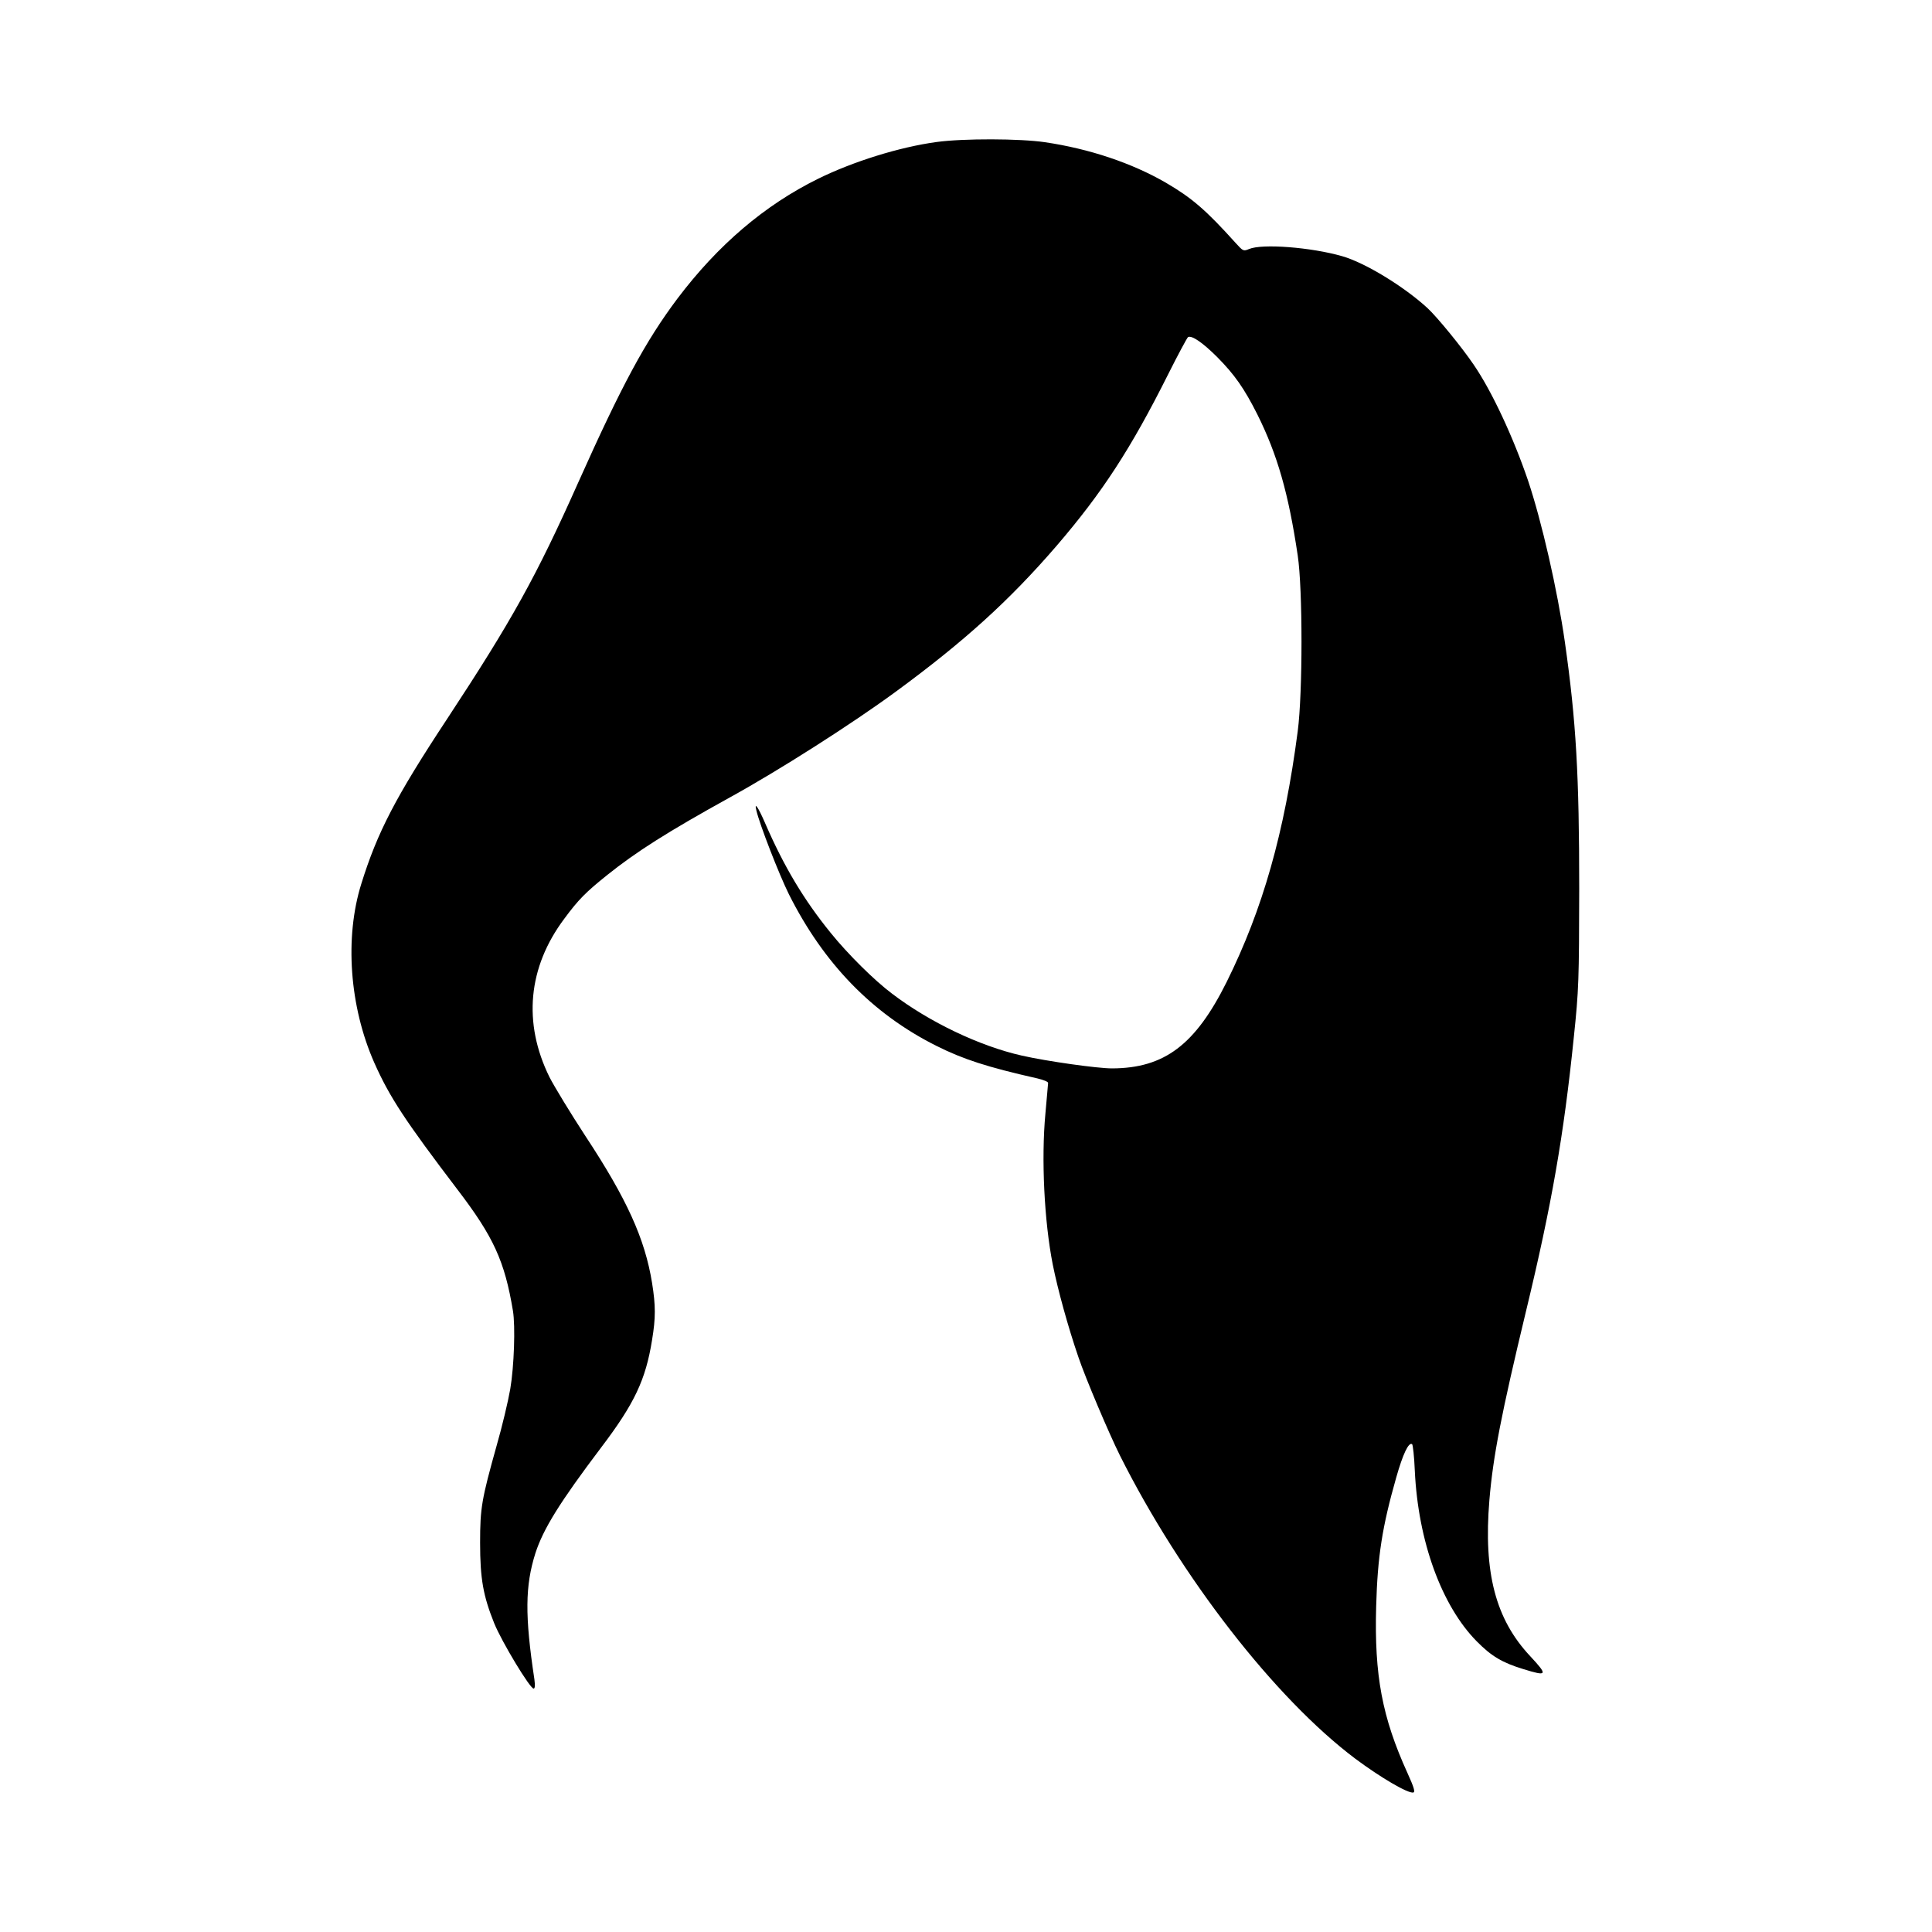
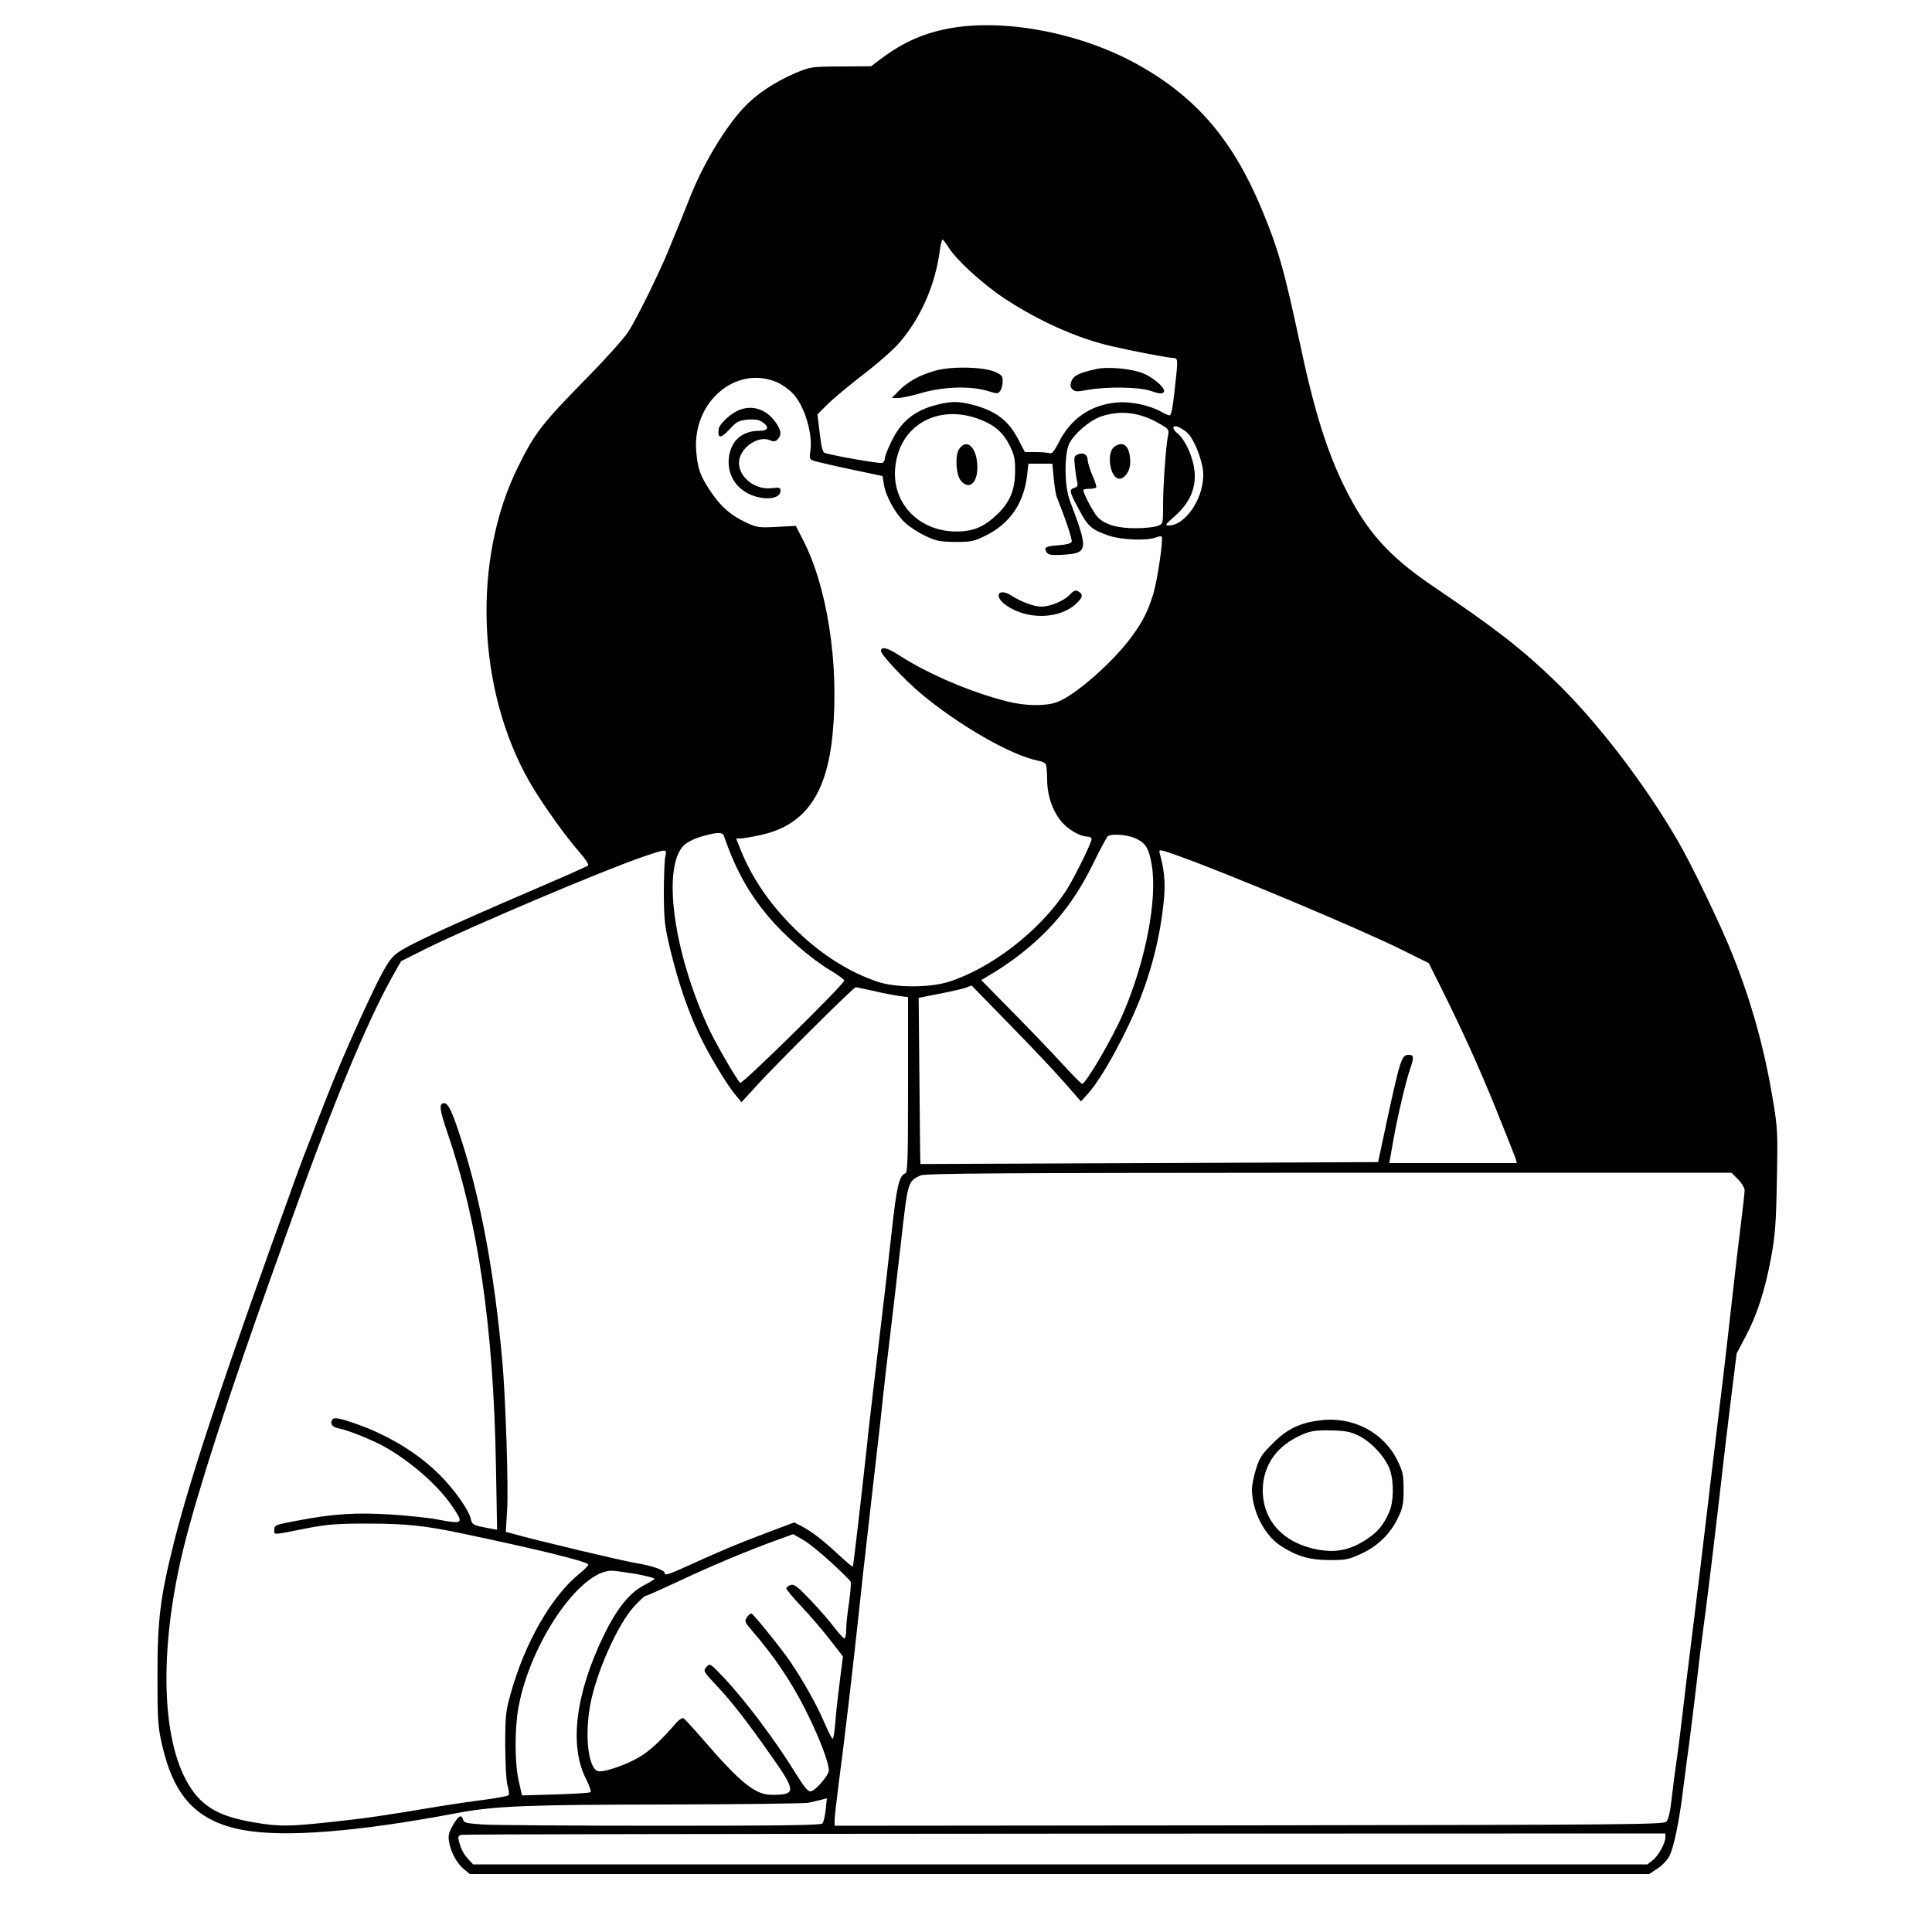
<svg xmlns="http://www.w3.org/2000/svg" version="1.0" width="1000pt" height="1000pt" viewBox="0 0 1000 1000" preserveAspectRatio="xMidYMid meet">
  <g transform="translate(0,1000) scale(0.1,-0.1)" fill="#000000" stroke="none">
-     <path d="M4848 9265 c-192 -26 -432 -101 -613 -190 -278 -137 -520 -344 -729 -621 -165 -220 -288 -448 -512 -949 -218 -489 -343 -714 -679 -1225 -268 -406 -362 -588 -445 -855 -87 -278 -61 -635 67 -925 79 -178 160 -301 430 -656 188 -246 245 -371 288 -629 13 -79 6 -288 -14 -405 -11 -63 -42 -194 -70 -291 -78 -279 -86 -323 -86 -504 0 -187 16 -275 73 -417 39 -96 185 -338 204 -338 7 0 8 16 4 48 -50 330 -48 484 5 652 41 127 127 265 340 547 173 228 231 351 264 557 19 115 19 177 0 296 -37 228 -130 434 -345 760 -77 118 -161 256 -186 305 -138 280 -112 568 77 820 73 99 111 137 222 226 150 120 310 222 632 400 258 142 631 380 859 547 356 261 591 474 835 757 237 276 384 502 577 887 51 102 98 189 103 193 19 11 76 -28 152 -104 89 -90 139 -161 207 -296 104 -209 161 -408 209 -730 26 -174 26 -711 0 -910 -69 -527 -181 -921 -368 -1298 -162 -325 -322 -446 -593 -447 -77 0 -338 37 -466 66 -219 49 -480 174 -673 321 -92 69 -229 205 -317 314 -139 171 -242 343 -340 569 -36 83 -57 113 -45 65 17 -73 117 -330 168 -433 180 -359 432 -619 763 -785 140 -70 263 -110 524 -169 30 -7 55 -17 55 -23 0 -5 -7 -77 -14 -159 -22 -234 -6 -558 38 -781 26 -130 79 -323 133 -480 36 -107 159 -397 215 -509 316 -630 803 -1257 1218 -1569 130 -97 273 -181 300 -175 11 2 4 26 -30 101 -131 288 -172 505 -162 862 7 258 31 412 104 668 34 120 64 184 82 172 4 -2 11 -64 14 -137 17 -366 139 -700 321 -884 76 -77 132 -110 240 -143 126 -39 129 -33 36 67 -179 191 -242 432 -211 807 19 227 62 448 190 980 132 547 195 907 247 1416 26 248 27 295 28 769 0 587 -16 868 -74 1275 -39 273 -120 626 -191 838 -76 223 -187 462 -281 599 -60 89 -190 248 -240 294 -121 111 -322 234 -441 268 -160 46 -414 66 -482 37 -29 -12 -31 -11 -69 31 -154 171 -226 233 -361 312 -176 102 -396 176 -627 210 -129 19 -421 20 -560 1z" />
+     <path d="M4893 9849 c-129 -27 -231 -75 -346 -163 l-38 -29 -157 -1 c-155 -1 -158 -2 -237 -35 -108 -47 -203 -110 -268 -181 -100 -108 -214 -301 -281 -475 -24 -61 -54 -135 -114 -280 -53 -125 -164 -349 -202 -405 -24 -36 -119 -141 -211 -235 -236 -240 -271 -286 -358 -462 -238 -481 -213 -1155 61 -1632 58 -102 190 -287 260 -365 28 -32 47 -61 42 -66 -5 -4 -121 -56 -259 -115 -493 -212 -688 -303 -737 -344 -32 -27 -57 -68 -114 -185 -82 -171 -181 -396 -247 -566 -25 -63 -61 -155 -80 -205 -20 -49 -50 -128 -67 -175 -365 -1006 -552 -1564 -640 -1915 -70 -279 -85 -396 -85 -685 0 -230 2 -265 23 -358 61 -270 179 -397 414 -443 214 -41 592 -12 1116 87 196 37 365 43 1107 44 369 1 688 5 710 9 22 5 52 12 68 16 l27 7 -6 -58 c-4 -33 -11 -65 -17 -72 -7 -9 -185 -12 -827 -12 -449 0 -864 3 -923 6 -91 6 -106 9 -110 25 -8 30 -23 22 -52 -27 -22 -38 -26 -54 -21 -86 9 -54 39 -110 76 -142 l32 -26 3052 0 3052 0 41 27 c23 14 51 43 62 63 24 43 53 181 75 365 9 72 23 177 31 235 8 58 23 186 35 285 11 99 27 227 35 285 8 58 26 200 40 315 14 116 30 248 35 295 6 47 17 144 25 215 8 72 28 238 44 370 l30 240 45 85 c59 110 102 242 133 410 21 115 26 175 30 400 5 252 4 273 -22 425 -42 256 -112 507 -208 745 -59 149 -214 471 -284 590 -173 298 -418 616 -634 825 -173 167 -311 274 -631 490 -229 155 -345 284 -458 513 -93 188 -160 403 -235 760 -78 364 -109 474 -193 676 -148 356 -333 575 -629 744 -304 174 -719 252 -1010 191z m17 -1130 c39 -63 174 -187 285 -261 180 -119 378 -208 555 -249 99 -23 271 -57 315 -61 35 -3 34 6 14 -175 -9 -84 -17 -123 -25 -123 -7 0 -28 9 -46 20 -54 31 -155 53 -223 47 -138 -11 -242 -82 -305 -207 -23 -45 -35 -60 -46 -56 -9 3 -41 6 -72 6 l-57 0 -34 65 c-51 99 -116 148 -237 180 -74 19 -111 19 -188 -1 -113 -29 -182 -85 -232 -189 -19 -38 -34 -78 -34 -88 0 -9 -6 -20 -14 -23 -12 -5 -245 36 -296 51 -12 4 -19 31 -27 102 l-12 98 52 52 c29 29 113 99 187 156 78 60 159 131 191 170 109 130 181 296 204 475 4 28 10 52 13 52 4 0 18 -19 32 -41z m-885 -699 c22 -10 57 -34 77 -55 59 -59 105 -204 93 -296 -7 -46 -6 -47 27 -57 18 -5 104 -25 190 -43 l156 -33 7 -43 c9 -60 59 -151 108 -197 23 -22 71 -53 107 -70 57 -27 76 -30 155 -31 82 0 97 3 155 32 127 62 199 168 216 311 l7 62 62 0 62 0 7 -76 c4 -41 11 -85 16 -97 46 -115 81 -220 77 -231 -4 -9 -27 -15 -66 -18 -68 -5 -80 -11 -64 -36 9 -14 23 -16 74 -14 144 8 145 19 46 282 -28 74 -29 237 -3 293 26 53 107 122 167 142 99 33 199 21 297 -36 53 -30 54 -31 47 -67 -11 -57 -25 -258 -25 -360 0 -91 0 -93 -27 -104 -16 -6 -66 -12 -113 -12 -94 -1 -162 19 -198 57 -25 27 -81 134 -74 142 3 3 18 5 33 5 15 0 30 3 33 8 2 4 -6 32 -20 62 -13 30 -23 65 -24 76 0 30 -20 44 -49 33 -22 -9 -23 -13 -17 -67 3 -31 9 -67 12 -79 4 -16 1 -23 -15 -28 -29 -9 -27 -18 22 -109 47 -90 66 -107 152 -137 67 -24 200 -29 247 -11 15 6 29 8 31 4 9 -14 -22 -223 -43 -294 -28 -91 -55 -146 -113 -224 -98 -134 -297 -307 -388 -339 -58 -21 -167 -19 -258 5 -189 48 -409 142 -560 240 -58 38 -91 45 -91 21 0 -20 119 -147 208 -222 199 -166 467 -319 604 -346 18 -3 36 -11 40 -17 4 -6 8 -41 8 -79 0 -82 26 -160 71 -216 33 -42 99 -81 137 -81 12 0 22 -6 22 -13 0 -20 -95 -212 -135 -272 -137 -206 -385 -397 -605 -467 -100 -31 -273 -31 -366 0 -144 48 -285 136 -414 259 -137 130 -239 277 -299 431 l-21 52 21 0 c11 0 55 7 97 16 236 48 352 209 382 529 34 361 -29 763 -156 1005 l-35 68 -98 -5 c-91 -5 -102 -4 -156 21 -81 37 -136 85 -188 164 -53 80 -65 114 -73 202 -24 258 206 455 421 360z m1047 -191 c76 -29 122 -69 155 -137 23 -47 28 -69 27 -132 0 -97 -28 -162 -95 -225 -67 -63 -123 -86 -207 -86 -191 -1 -332 141 -319 321 15 225 218 344 439 259z m1080 -76 c31 -34 70 -133 75 -192 12 -126 -87 -281 -178 -281 -21 0 -17 6 29 46 108 94 133 203 78 337 -17 41 -40 76 -58 91 -38 29 -30 53 10 32 15 -8 35 -22 44 -33z m-2405 -2080 c60 -173 127 -295 231 -418 81 -97 217 -215 314 -274 43 -25 77 -51 78 -56 0 -19 -530 -540 -539 -530 -22 23 -128 207 -164 285 -181 391 -241 830 -128 944 18 17 53 35 92 46 82 24 108 24 116 3z m2130 -12 c53 -25 69 -50 84 -135 31 -181 -31 -500 -149 -775 -55 -127 -192 -361 -211 -361 -4 0 -50 46 -102 103 -51 56 -167 177 -257 268 l-163 166 68 41 c37 22 102 67 143 100 166 132 277 273 373 472 34 69 66 128 71 132 20 14 101 8 143 -11z m-2434 -98 c-4 -21 -7 -108 -7 -193 1 -141 5 -168 37 -300 39 -157 84 -290 141 -414 46 -100 146 -268 191 -321 l33 -40 73 80 c99 110 507 515 518 515 5 0 47 -9 93 -19 46 -11 104 -22 131 -26 l47 -6 0 -454 c0 -386 -2 -454 -14 -458 -32 -12 -45 -68 -70 -297 -26 -236 -31 -273 -86 -740 -17 -140 -37 -313 -44 -385 -31 -285 -69 -610 -72 -614 -2 -2 -36 27 -76 64 -83 77 -137 118 -190 146 l-37 19 -143 -54 c-162 -61 -235 -92 -395 -165 -115 -52 -133 -58 -133 -42 0 14 -69 38 -150 51 -64 10 -518 118 -634 151 l-38 10 7 117 c7 121 -8 575 -25 767 -41 454 -111 833 -212 1145 -47 146 -68 190 -89 190 -28 0 -24 -33 15 -147 161 -469 240 -1008 253 -1729 l6 -332 -49 9 c-75 14 -81 18 -87 47 -9 44 -85 152 -161 228 -111 111 -263 204 -429 263 -98 34 -122 38 -130 18 -8 -21 5 -34 43 -42 48 -10 166 -58 226 -91 139 -77 285 -205 357 -314 59 -87 55 -90 -78 -65 -44 9 -153 20 -242 26 -182 11 -299 4 -485 -32 -113 -21 -118 -23 -118 -47 0 -28 -16 -29 175 9 99 19 152 23 305 23 200 0 301 -10 510 -55 381 -80 635 -143 635 -157 0 -6 -19 -25 -42 -44 -147 -117 -286 -359 -360 -625 -25 -89 -28 -113 -28 -268 1 -102 5 -186 13 -210 6 -22 8 -43 4 -47 -5 -5 -62 -15 -128 -24 -65 -8 -173 -24 -239 -35 -285 -48 -370 -60 -545 -79 -223 -24 -272 -25 -397 -4 -199 32 -290 88 -362 224 -129 245 -133 705 -9 1205 69 279 233 788 458 1415 23 63 65 183 95 265 212 596 391 1028 523 1265 l48 85 134 67 c233 115 909 402 1120 474 124 42 123 42 113 -3z m2645 11 c230 -80 952 -382 1172 -492 l135 -67 53 -105 c119 -239 205 -428 295 -650 52 -129 98 -245 102 -257 l6 -23 -330 0 -330 0 5 28 c3 15 11 61 18 102 21 117 62 290 84 355 22 64 21 75 -7 75 -36 0 -43 -22 -111 -335 l-47 -220 -1184 -5 c-651 -3 -1185 -5 -1185 -5 -1 0 -3 194 -5 430 l-4 430 105 21 c58 11 119 25 137 31 l32 12 199 -204 c110 -112 237 -247 283 -300 l84 -96 38 42 c73 82 199 312 270 494 66 169 109 353 123 530 6 72 -2 142 -22 213 -8 28 -8 28 84 -4z m2908 -1678 c19 -19 34 -44 34 -57 0 -13 -9 -95 -20 -181 -11 -86 -31 -259 -45 -385 -14 -125 -34 -302 -45 -393 -64 -533 -81 -670 -85 -710 -9 -81 -65 -542 -85 -700 -11 -85 -29 -234 -40 -330 -11 -96 -25 -204 -30 -240 -6 -36 -17 -121 -25 -189 -9 -85 -19 -129 -30 -140 -14 -15 -218 -16 -2160 -19 l-2145 -2 0 27 c0 16 9 98 20 183 30 222 80 653 105 890 8 80 33 303 55 495 22 193 47 413 56 490 8 77 21 196 29 265 21 172 62 525 89 762 25 214 29 227 91 254 25 11 407 13 2113 14 l2084 0 34 -34z m-4695 -1982 c53 -49 99 -94 102 -101 3 -6 -1 -53 -8 -105 -8 -51 -15 -114 -15 -140 0 -27 -4 -48 -10 -48 -5 0 -27 25 -50 54 -22 30 -77 94 -123 142 -70 73 -86 86 -105 80 -12 -4 -22 -12 -22 -18 0 -5 36 -49 81 -96 45 -48 111 -125 147 -172 l65 -84 -16 -126 c-9 -69 -20 -164 -23 -212 -4 -49 -10 -88 -14 -88 -4 0 -24 39 -45 88 -37 87 -105 208 -175 312 -43 63 -188 244 -200 248 -5 2 -15 -7 -24 -19 -14 -21 -12 -25 34 -78 105 -122 193 -252 264 -391 72 -141 126 -280 126 -324 -1 -26 -68 -104 -94 -108 -14 -2 -33 21 -80 97 -106 171 -257 372 -369 491 -72 76 -72 76 -90 56 -18 -20 -18 -22 55 -100 74 -78 160 -189 274 -352 137 -194 137 -210 8 -210 -85 0 -162 62 -360 292 -46 53 -89 100 -96 104 -6 4 -24 -7 -41 -27 -73 -85 -135 -143 -187 -173 -64 -39 -179 -79 -212 -74 -51 7 -73 175 -44 338 30 169 142 421 228 515 27 30 55 55 60 55 6 0 82 34 170 75 168 80 378 167 513 215 l80 29 50 -28 c27 -15 93 -68 146 -117z m-1008 -61 c53 -10 96 -21 95 -25 -2 -4 -28 -20 -58 -35 -73 -39 -138 -120 -205 -258 -146 -301 -180 -570 -92 -742 17 -34 28 -65 24 -69 -4 -4 -85 -9 -181 -12 l-174 -5 -17 74 c-21 92 -22 272 -1 384 61 331 316 704 481 705 17 0 74 -8 128 -17z m5327 -1363 c0 -31 -36 -95 -66 -119 l-27 -21 -3039 0 -3039 0 -26 28 c-25 27 -37 51 -49 97 -4 17 -1 24 13 28 10 3 1416 5 3126 6 l3107 1 0 -20z" />
+     <path d="M4840 8081 c-80 -22 -144 -58 -189 -105 l-35 -36 33 0 c17 0 73 12 124 27 113 32 250 36 337 10 52 -16 56 -16 67 0 7 9 13 31 13 49 0 28 -5 34 -42 50 -64 26 -224 29 -308 5z" />
+     <path d="M5675 8090 c-88 -19 -119 -34 -129 -63 -8 -21 -6 -31 5 -42 12 -13 24 -13 74 -4 101 19 272 17 333 -5 42 -14 56 -16 65 -6 18 18 -64 87 -127 105 -64 19 -169 27 -221 15z" />
+     <path d="M3810 7870 c-40 -21 -87 -68 -90 -90 -7 -52 10 -52 59 1 33 36 45 42 89 47 38 3 59 0 77 -12 39 -26 32 -46 -15 -46 -92 0 -150 -54 -158 -146 -6 -76 32 -144 101 -179 78 -38 167 -30 167 15 0 17 -5 18 -48 13 -100 -11 -192 82 -161 164 24 64 104 107 155 84 18 -8 27 -7 39 5 21 21 19 45 -8 85 -51 75 -133 99 -207 59z" />
+     <path d="M5767 7687 c-38 -27 -25 -147 18 -163 29 -12 65 34 65 82 0 84 -34 117 -83 81z" />
+     <path d="M5535 6920 c-29 -31 -100 -60 -146 -60 -36 0 -106 26 -152 56 -70 46 -97 -3 -28 -50 110 -76 277 -71 363 11 33 31 35 48 9 62 -14 8 -24 4 -46 -19z" />
+     <path d="M4964 7675 c-22 -34 -16 -136 11 -165 46 -51 90 -3 83 90 -7 91 -57 131 -94 75z" />
+     <path d="M6830 2648 c-103 -13 -169 -45 -241 -118 -58 -57 -70 -75 -88 -134 -12 -37 -21 -85 -21 -105 1 -111 63 -235 147 -291 85 -55 148 -74 253 -75 88 0 101 3 168 34 86 40 151 105 190 189 23 48 27 71 27 142 0 76 -4 93 -32 151 -73 147 -233 230 -403 207z m206 -81 c65 -33 137 -113 158 -174 22 -65 20 -167 -4 -221 -32 -70 -59 -102 -122 -143 -80 -51 -149 -66 -240 -51 -181 31 -291 147 -292 307 0 120 62 218 176 276 63 33 94 38 188 35 69 -2 95 -8 136 -29z" />
  </g>
</svg>
